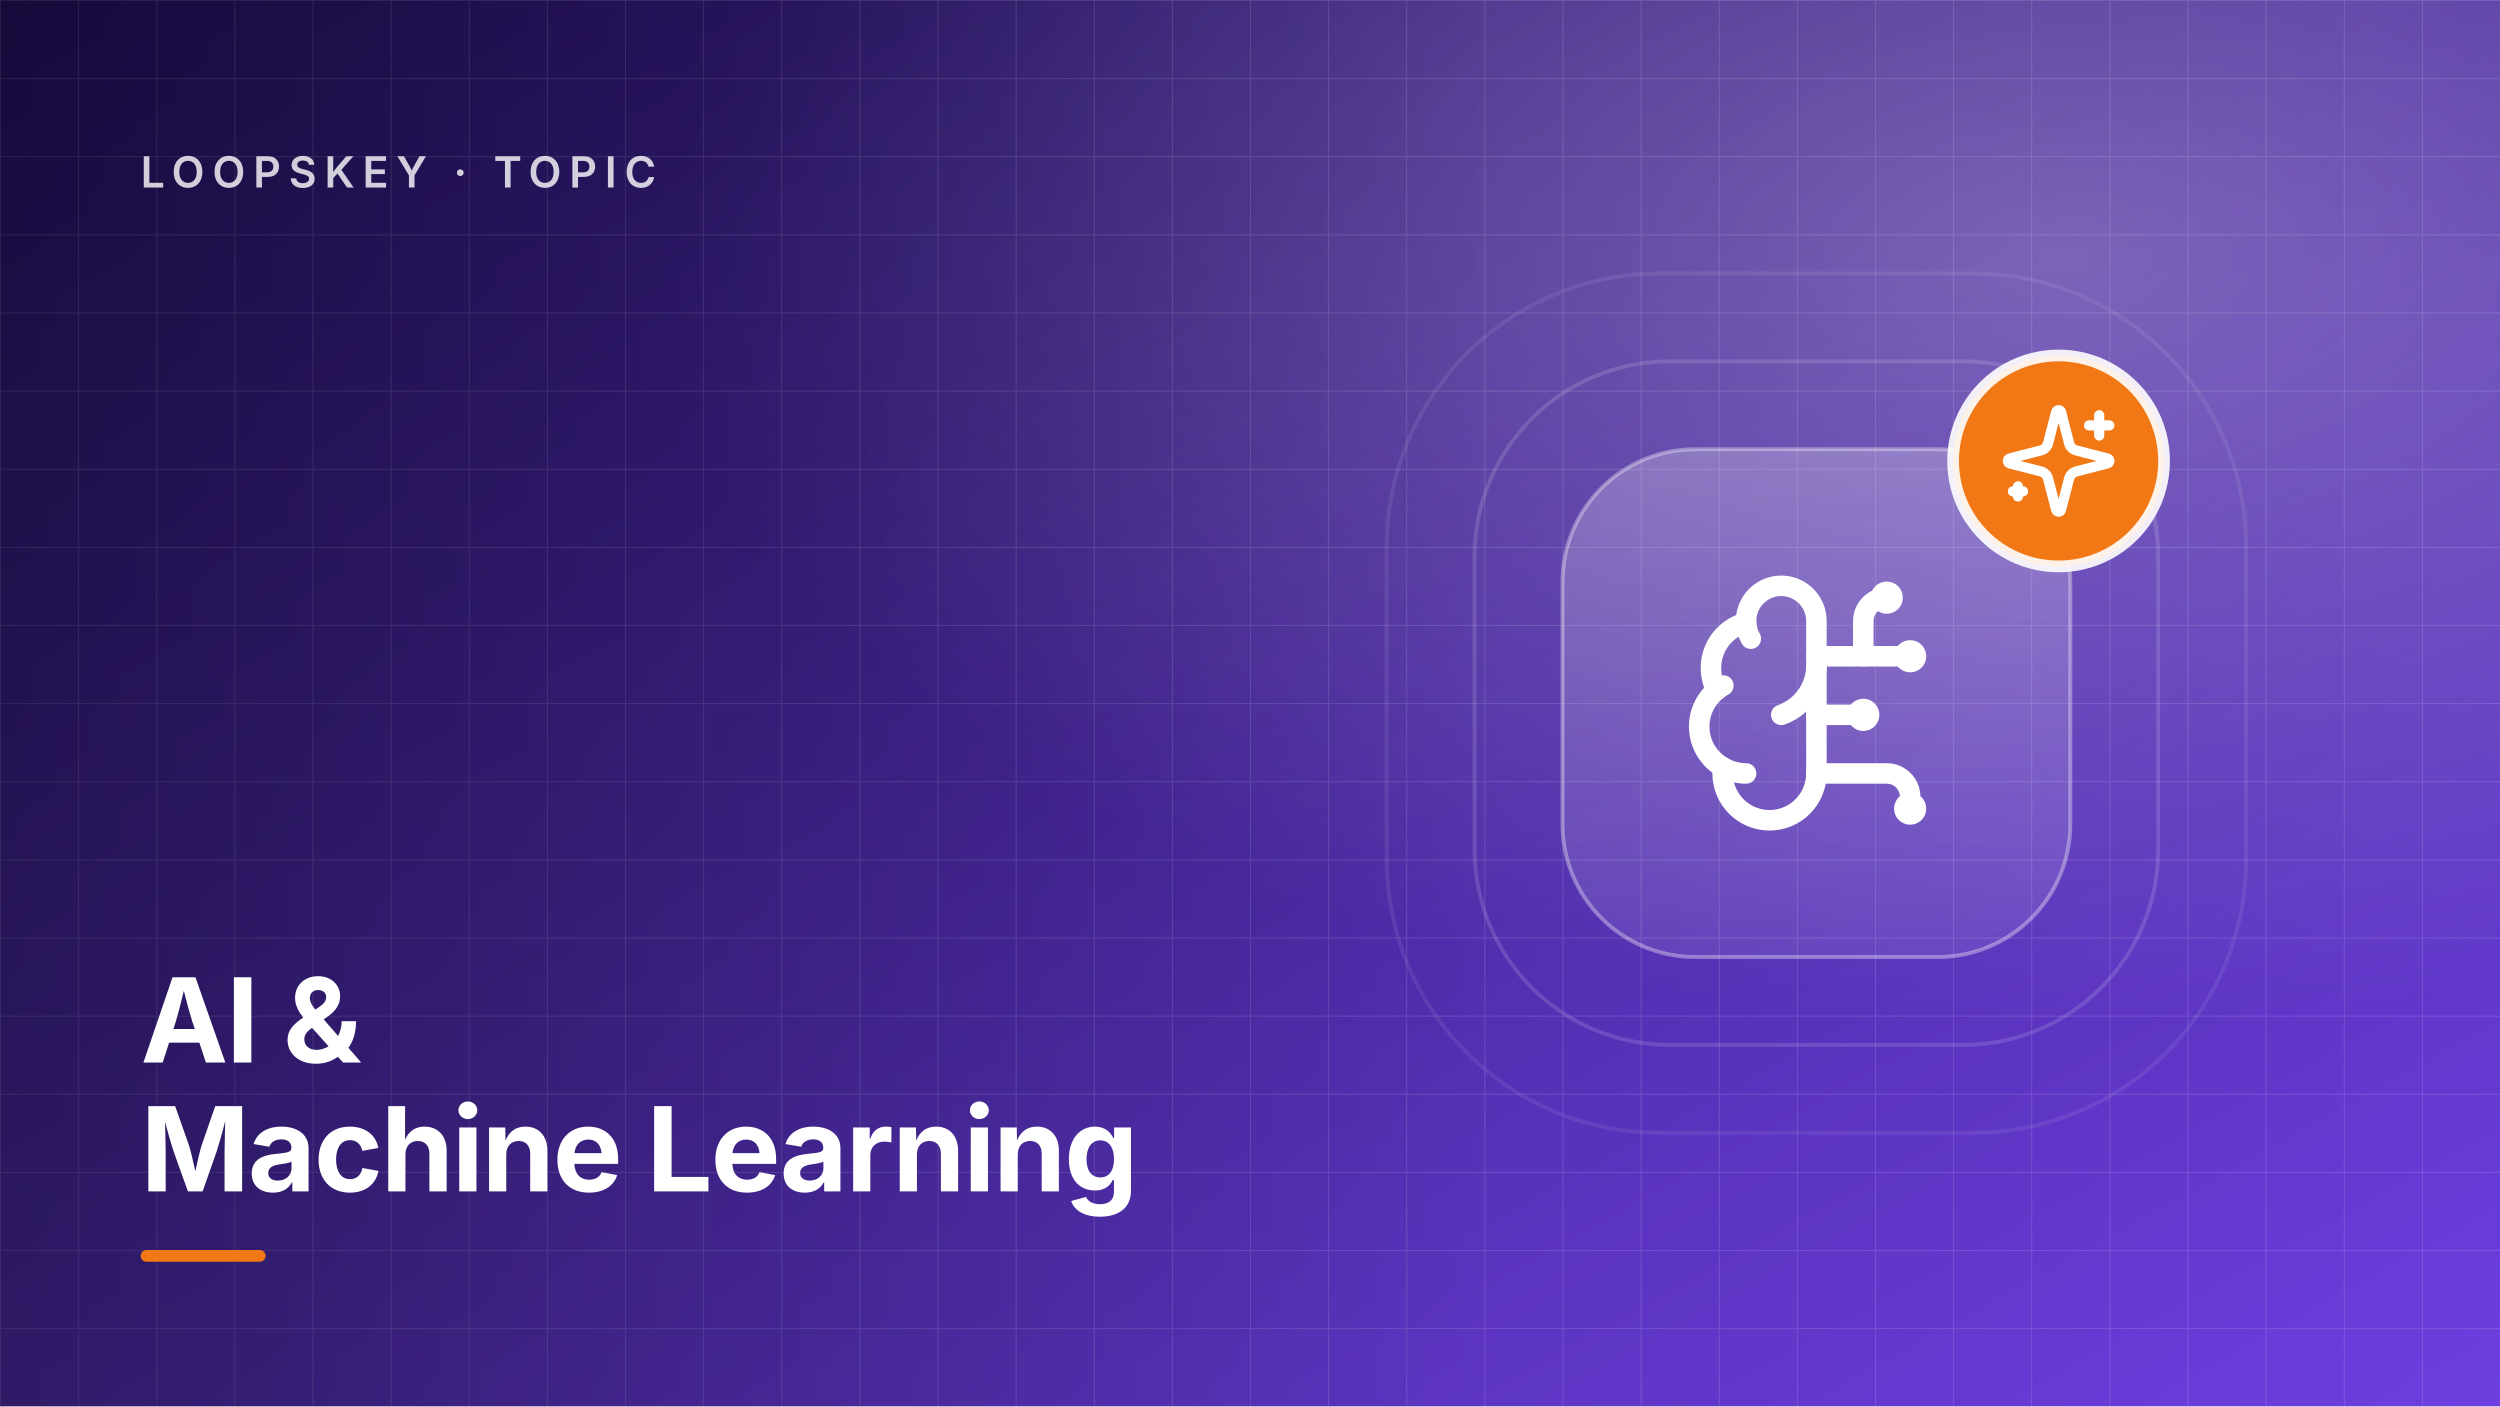
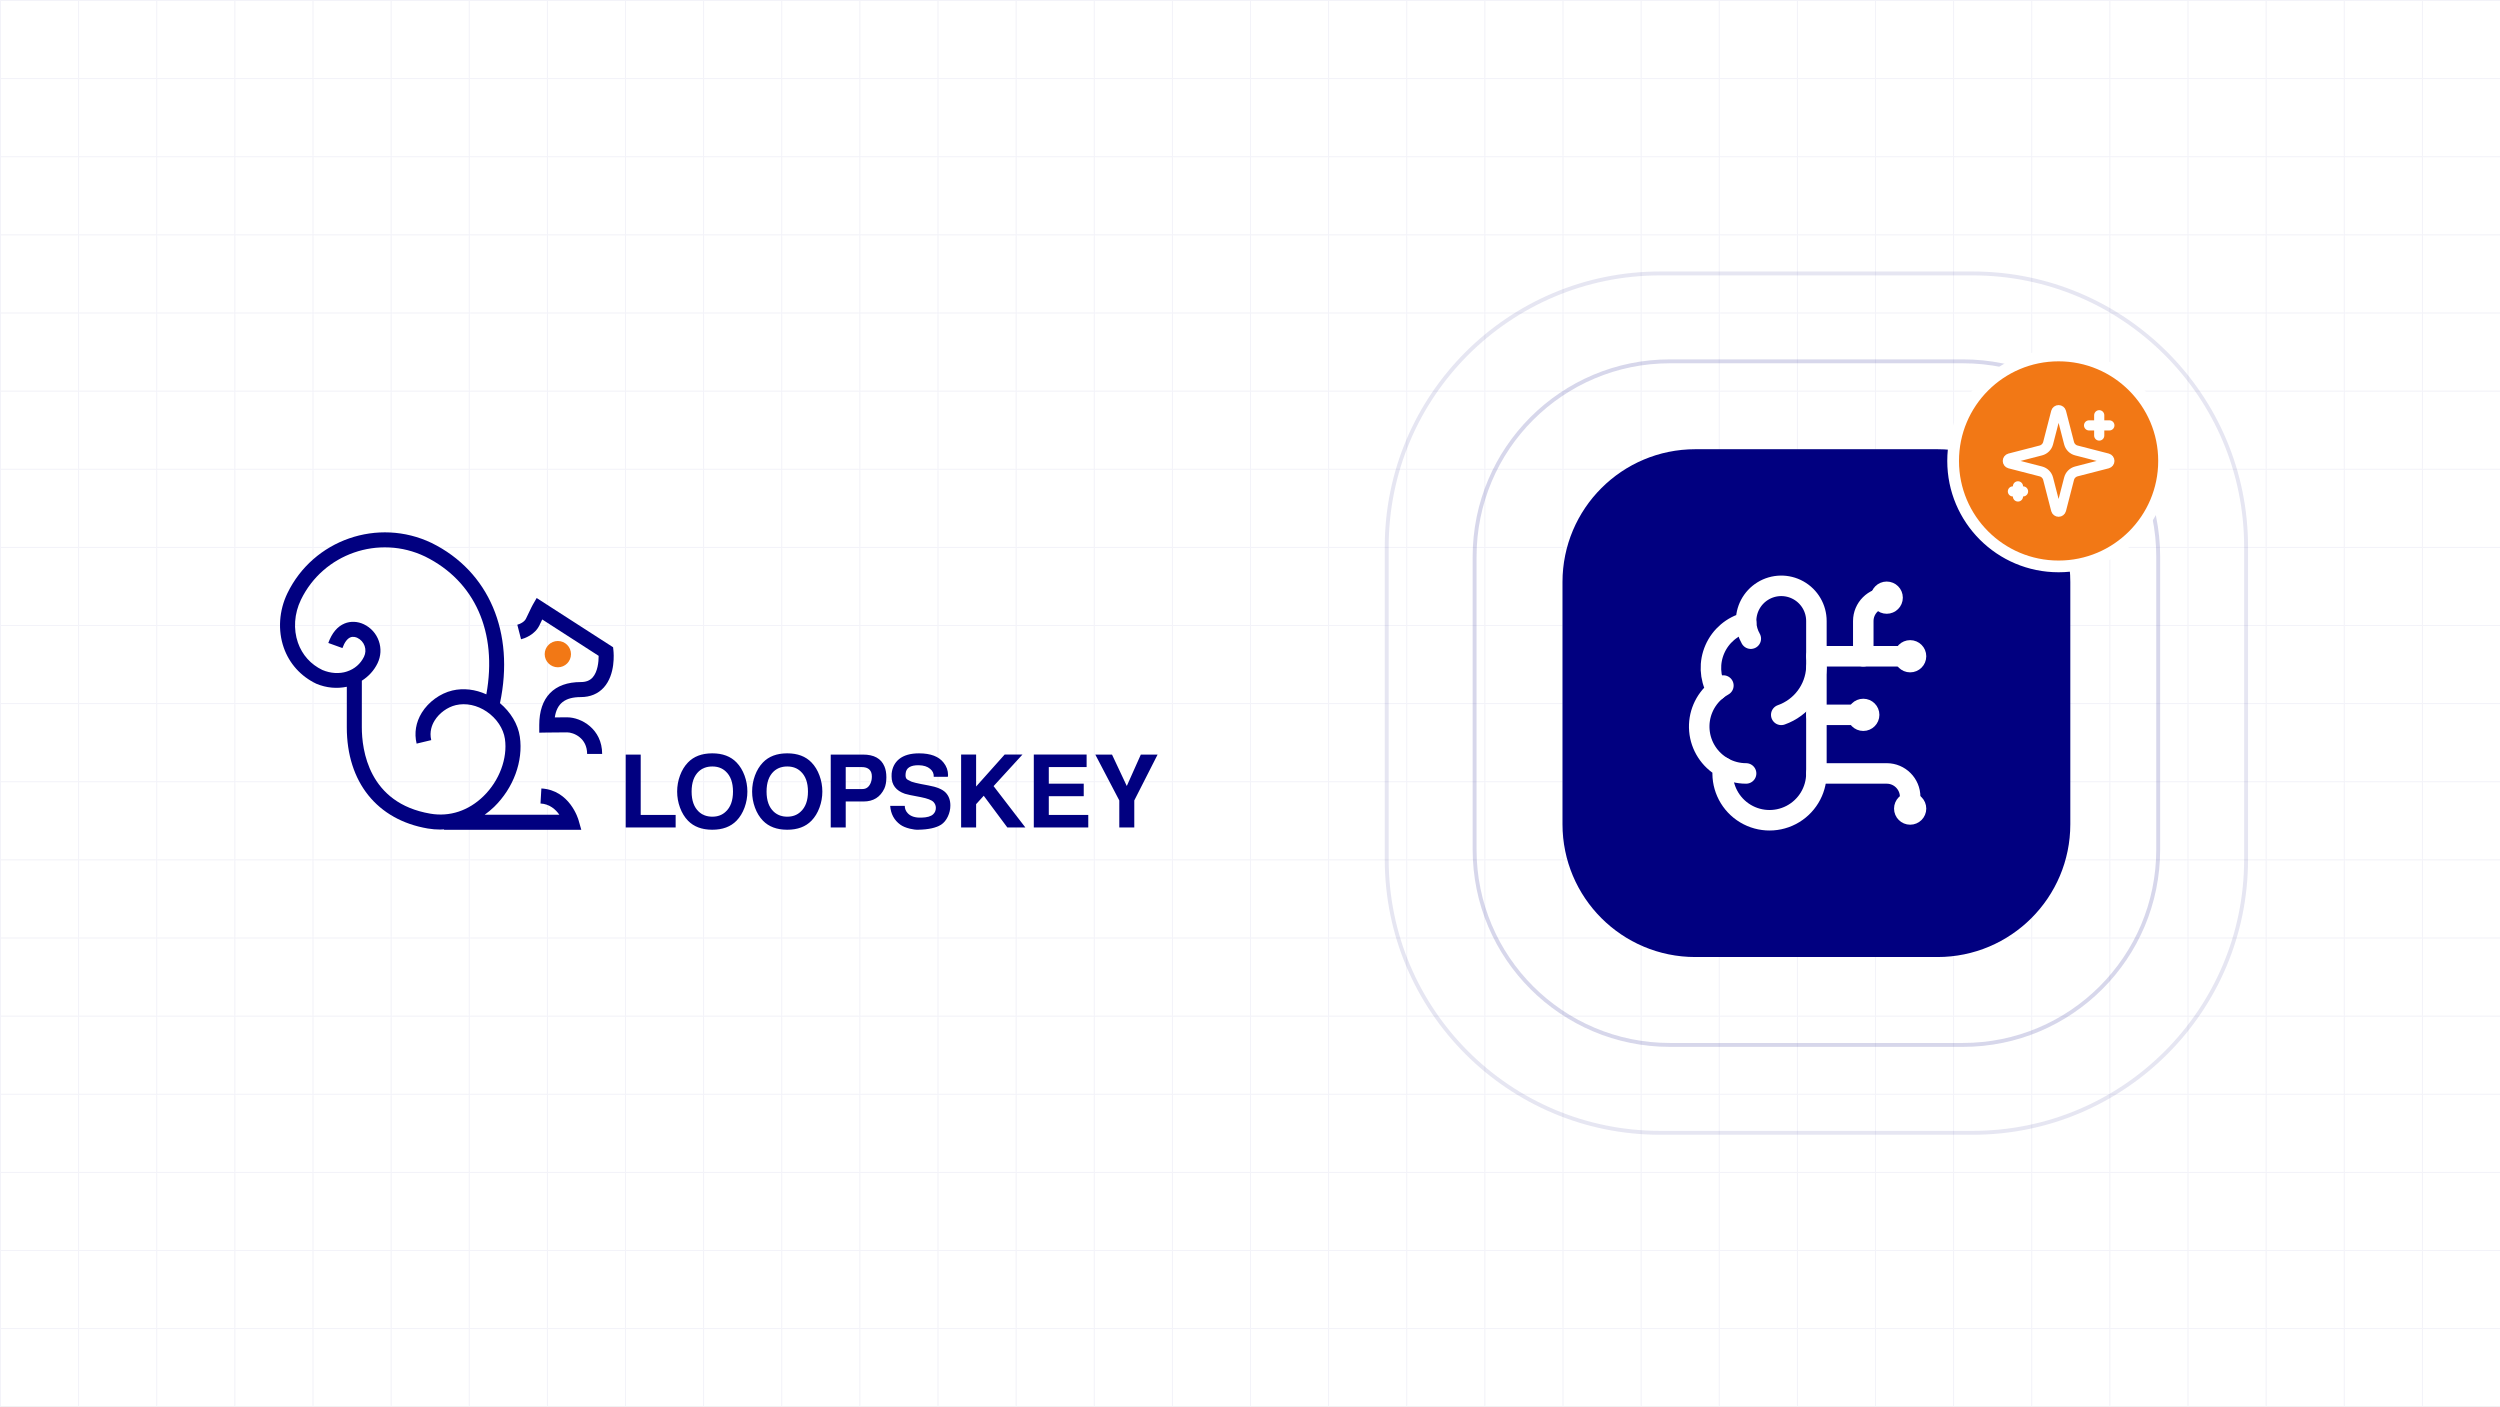
<svg xmlns="http://www.w3.org/2000/svg" width="1280" height="720" viewBox="0 0 1280 720">
  <defs>
-     <linearGradient id="bg" x1="0" y1="0" x2="1" y2="1">
-       <stop offset="0" stop-color="#22105a" />
-       <stop offset="1" stop-color="#6d3fe0" />
-     </linearGradient>
-     <radialGradient id="glow" cx="0.82" cy="0.18" r="0.55">
-       <stop offset="0" stop-color="#ffffff" stop-opacity="0.28" />
-       <stop offset="1" stop-color="#ffffff" stop-opacity="0" />
-     </radialGradient>
-     <linearGradient id="fade" x1="0" y1="0" x2="1" y2="0">
-       <stop offset="0" stop-color="#000" stop-opacity="0.35" />
-       <stop offset="0.6" stop-color="#000" stop-opacity="0" />
-     </linearGradient>
-     <pattern id="p" width="40" height="40" patternUnits="userSpaceOnUse">
-       <path d="M40 0H0V40" fill="none" stroke="#fff" stroke-width="1" />
+     <pattern id="grid" width="40" height="40" patternUnits="userSpaceOnUse">
+       <path d="M40 0H0V40" fill="none" stroke="#010080" stroke-opacity="0.05" stroke-width="1" />
    </pattern>
-     <linearGradient id="tile" x1="0" y1="0" x2="0" y2="1">
-       <stop offset="0" stop-color="#ffffff" stop-opacity="0.24" />
-       <stop offset="1" stop-color="#ffffff" stop-opacity="0.08" />
-     </linearGradient>
  </defs>
-   <rect width="1280" height="720" fill="url(#bg)" />
-   <rect width="1280" height="720" fill="url(#p)" opacity="0.13" />
-   <rect width="1280" height="720" fill="url(#glow)" />
-   <rect width="1280" height="720" fill="url(#fade)" />
-   <rect x="710" y="140" width="440" height="440" rx="140" fill="none" stroke="#fff" stroke-opacity="0.08" stroke-width="2" />
-   <rect x="755" y="185" width="350" height="350" rx="100" fill="none" stroke="#fff" stroke-opacity="0.14" stroke-width="2" />
-   <rect x="800" y="230" width="260" height="260" rx="68" fill="url(#tile)" stroke="#fff" stroke-opacity="0.35" stroke-width="2" />
+   <rect width="1280" height="720" fill="#fff" />
+   <rect width="1280" height="720" fill="url(#grid)" />
+   <rect x="710" y="140" width="440" height="440" rx="140" fill="none" stroke="#010080" stroke-opacity="0.1" stroke-width="2" />
+   <rect x="755" y="185" width="350" height="350" rx="100" fill="none" stroke="#010080" stroke-opacity="0.16" stroke-width="2" />
+   <rect x="800" y="230" width="260" height="260" rx="68" fill="#010080" />
  <g transform="translate(858 288) scale(6)" fill="none" stroke="#fff" stroke-width="1.75" stroke-linecap="round" stroke-linejoin="round">
    <path d="M12 5a3 3 0 1 0-5.997.125 4 4 0 0 0-2.526 5.77 4 4 0 0 0 .556 6.588A4 4 0 1 0 12 18Z" />
    <path d="M9 13a4.5 4.5 0 0 0 3-4" />
    <path d="M6.003 5.125A3 3 0 0 0 6.401 6.5" />
    <path d="M3.477 10.896a4 4 0 0 1 .585-.396" />
    <path d="M6 18a4 4 0 0 1-1.967-.516" />
    <path d="M12 13h4" />
    <path d="M12 18h6a2 2 0 0 1 2 2v1" />
    <path d="M12 8h8" />
    <path d="M16 8V5a2 2 0 0 1 2-2" />
    <circle cx="16" cy="13" r=".5" />
    <circle cx="18" cy="3" r=".5" />
    <circle cx="20" cy="21" r=".5" />
    <circle cx="20" cy="8" r=".5" />
  </g>
-   <circle cx="1054" cy="236" r="54" fill="#F17815" stroke="#fff" stroke-opacity="0.9" stroke-width="6" />
+   <circle cx="1054" cy="236" r="54" fill="#F27815" stroke="#fff" stroke-width="6" />
  <g transform="translate(1022.8 204.8) scale(2.6)" fill="none" stroke="#ffffff" stroke-width="2" stroke-linecap="round" stroke-linejoin="round">
    <path d="M9.937 15.5A2 2 0 0 0 8.5 14.063l-6.135-1.582a.5.5 0 0 1 0-.962L8.5 9.936A2 2 0 0 0 9.937 8.5l1.582-6.135a.5.5 0 0 1 .963 0L14.063 8.5A2 2 0 0 0 15.5 9.937l6.135 1.581a.5.5 0 0 1 0 .964L15.5 14.063a2 2 0 0 0-1.437 1.437l-1.582 6.135a.5.5 0 0 1-.963 0z" />
    <path d="M20 3v4" />
    <path d="M22 5h-4" />
    <path d="M4 17v2" />
    <path d="M5 18H3" />
  </g>
-   <text x="72" y="96" font-family="Inter, Arial, sans-serif" font-size="22" font-weight="600" letter-spacing="4" fill="#fff" fill-opacity="0.8">LOOPSKEY · TOPIC</text>
-   <text x="72" y="544" font-family="Inter, Arial, sans-serif" font-size="60" font-weight="700" letter-spacing="-1" fill="#fff">AI &amp;</text>
-   <text x="72" y="610" font-family="Inter, Arial, sans-serif" font-size="60" font-weight="700" letter-spacing="-1" fill="#fff">Machine Learning</text>
-   <rect x="72" y="640" width="64" height="6" rx="3" fill="#F17815" />
+   <g transform="translate(130.4 268.8) scale(0.829)">
+     <path fill="#010080" d="M108.47,178.28c-38.19-6.5-42.3-39.45-42.3-53.32l0.01-28.8c4.06-2.59,7.48-6.17,9.71-10.79c2.09-4.32,2.36-9.21,0.77-13.74c-1.59-4.55-4.87-8.22-9.23-10.31c-3.85-1.83-8.16-2.02-11.87-0.51c-4.48,1.84-7.88,5.89-10.09,12.05l8.73,3.15c1.28-3.53,2.96-5.81,4.88-6.6c1.78-0.74,3.62-0.05,4.33,0.29c2.12,1.02,3.71,2.8,4.49,5.01c0.76,2.19,0.63,4.55-0.38,6.63c-2.17,4.49-5.9,7.58-10.35,9.07h-0.27v0.11c-4.57,1.45-9.88,1.21-15.08-0.97c-7.23-3.47-12.46-9.31-15.11-16.86c-2.92-8.35-2.26-18.01,1.84-26.49c13.74-28.45,48.15-40.43,76.7-26.73c30.89,15.27,44.77,46.86,37.82,85.12c-6.75-3.07-14.12-3.99-20.97-2.38c-7.54,1.78-14.77,7.04-18.9,13.72c-3.65,5.93-4.76,12.53-3.19,19.09l9.03-2.16c-1.24-5.18,0.44-9.42,2.07-12.06c2.87-4.66,7.9-8.31,13.11-9.55c6.22-1.48,13.21,0,19.12,4.03c6.08,4.14,10.27,10.43,11.21,16.83c1.73,11.96-3.44,25.82-13.19,35.33C132.13,176.48,120.45,180.35,108.47,178.28 M177.06,162.72l-0.54,9.28c5.7,0.32,9.39,3.71,11.63,6.93h-46.09c2.01-1.46,3.97-3.04,5.81-4.83c11.99-11.69,18.08-28.29,15.89-43.32c-1.13-7.78-5.71-15.24-12.27-20.75c9.24-43.62-6.76-81.4-42.16-98.91c-33.17-15.9-73.16-2-89.13,31.04c-5.16,10.69-5.98,22.94-2.24,33.6c3.42,9.79,10.48,17.67,20.05,22.26c6.36,2.68,12.91,3.14,18.89,1.89l-0.01,25.06c-0.01,33.78,18.69,57.14,50.03,62.48c2.55,0.43,5.11,0.65,7.65,0.65c0.8,0,1.59-0.08,2.38-0.12v0.25h84.76l-1.68-5.91C199.82,181.54,194.55,163.72,177.06,162.72" />
+     <path fill="#010080" d="M201.45,106.28c5.79,0,10.69-2.05,14.17-5.92c7.28-8.09,6.11-21.19,5.96-22.66l-0.23-2.2l-47.2-30.4l-2.43,4.22c0,0-0.89,1.56-4.16,8.5c-1.01,2.14-3.85,3.38-5.36,3.77l2.31,8.99c1.95-0.5,8.53-2.62,11.44-8.8c0.64-1.36,1.18-2.5,1.64-3.44l34.85,22.47c0.02,3.74-0.62,9.91-3.74,13.37c-1.71,1.9-4.09,2.82-7.25,2.82c-16.57,0-25.7,9.42-25.7,26.54v4.72l4.72-0.08c0.01,0,6.15-0.1,12.5-0.11c3.87,0,12.35,3.36,12.35,13.34h9.28c0-15.43-12.91-22.63-21.64-22.63c-2.73,0-5.41,0.03-7.61,0.05C186.61,110.19,191.71,106.28,201.45,106.28" />
+     <path fill="#F27815" d="M195.36,79.76c0-4.49-3.64-8.12-8.12-8.12c-4.49,0-8.13,3.63-8.13,8.12c0,4.49,3.64,8.12,8.13,8.12C191.72,87.89,195.36,84.25,195.36,79.76" />
+     <path fill="#010080" d="M538.62,161.2l-9.13-19.41h-10.32l14.82,28.33v16.69h9.26v-16.69l14.4-28.33h-10.36L538.62,161.2z M481.19,186.81h33.64v-7.73h-24.38v-11.6h21.58v-7.73h-21.58v-10.24h23.36v-7.73h-32.62V186.81z M445.56,186.81v-14.4l4.71-5.19l14.57,19.58h11.13l-19.62-25.53l17.84-19.5h-11l-17.63,19.75v-19.75h-9.26v45.02H445.56z M428.23,154.45c0-2.8-0.91-5.35-2.72-7.64c-2.98-3.85-8.04-5.78-15.21-5.78c-5.27,0-9.36,1.17-12.28,3.52c-2.69,2.21-4.23,5.2-4.63,8.96c-0.03,0.6-0.04,1.18-0.04,1.74c0,5.27,2.75,8.85,8.24,10.75c1.02,0.37,4.3,1.06,9.85,2.08c4.02,0.79,6.61,1.78,7.77,2.97c0.99,1.05,1.49,2.27,1.49,3.65c0,1.59-0.55,2.9-1.66,3.95c-1.36,1.3-3.75,2-7.18,2.08c-3.82,0.14-6.64-0.74-8.45-2.63c-1.27-1.3-1.91-2.85-1.91-4.63h-9.01c0.37,4.98,2.46,8.86,6.29,11.63c1.47,1.05,3.44,1.87,5.91,2.47c1.95,0.48,3.67,0.69,5.14,0.63c6.29-0.11,10.99-1.14,14.1-3.1c1.72-1.13,3.11-2.8,4.16-5.01s1.57-4.51,1.57-6.88c0-3.29-0.98-5.94-2.93-7.96c-1.95-2.02-5.49-3.49-10.61-4.4c-6.94-1.25-10.71-2.17-11.3-2.76c-1.13-0.45-1.9-0.92-2.29-1.4c-0.48-0.62-0.65-1.66-0.51-3.1c0.25-3.54,2.96-5.28,8.11-5.22c3.03,0.06,5.38,0.8,7.05,2.25c1.59,1.3,2.32,2.93,2.21,4.89h8.71C428.19,155.2,428.23,154.84,428.23,154.45 M374.97,149.52c3.09,0,5.04,1.15,5.86,3.44c0.23,0.65,0.34,1.44,0.34,2.38c0,1.48-0.24,2.79-0.72,3.95c-1.05,2.52-2.73,3.78-5.06,3.78h-10.36v-13.55H374.97z M365.03,186.81v-16.05h11.04c6.03,0,10.31-2.68,12.83-8.03c0.82-1.81,1.23-4.12,1.23-6.92c0-2.63-0.4-4.87-1.19-6.71c-2.04-4.87-6.44-7.31-13.21-7.31h-19.96v45.02H365.03z M320.6,177.09c-2.97-2.75-4.46-6.9-4.46-12.45c0-5.58,1.49-9.74,4.46-12.49c2.21-2.01,4.98-3.01,8.32-3.01s6.09,1,8.24,3.01c3.03,2.75,4.55,6.91,4.55,12.49c0,5.55-1.52,9.7-4.55,12.45c-2.15,2.04-4.9,3.06-8.24,3.06S322.81,179.12,320.6,177.09 M348.82,154.72c-1.17-3.19-2.81-5.87-4.91-8.05c-3.62-3.77-8.62-5.65-14.99-5.65c-6.4,0-11.41,1.88-15.03,5.65c-2.1,2.18-3.73,4.86-4.91,8.05c-1.18,3.19-1.76,6.49-1.76,9.91c0,3.43,0.59,6.73,1.76,9.92c1.17,3.19,2.81,5.87,4.91,8.05c3.62,3.74,8.63,5.61,15.03,5.61c6.37,0,11.37-1.87,14.99-5.61c2.1-2.18,3.73-4.86,4.91-8.05c1.18-3.19,1.77-6.49,1.77-9.92C350.59,161.21,350,157.91,348.82,154.72 M274.31,177.09c-2.97-2.75-4.46-6.9-4.46-12.45c0-5.58,1.49-9.74,4.46-12.49c2.21-2.01,4.99-3.01,8.32-3.01c3.34,0,6.09,1,8.24,3.01c3.03,2.75,4.54,6.91,4.54,12.49c0,5.55-1.51,9.7-4.54,12.45c-2.15,2.04-4.9,3.06-8.24,3.06C279.29,180.14,276.51,179.12,274.31,177.09 M302.53,154.72c-1.18-3.19-2.81-5.87-4.91-8.05c-3.63-3.77-8.62-5.65-15-5.65c-6.4,0-11.41,1.88-15.03,5.65c-2.1,2.18-3.73,4.86-4.91,8.05c-1.18,3.19-1.76,6.49-1.76,9.91c0,3.43,0.59,6.73,1.76,9.92c1.18,3.19,2.81,5.87,4.91,8.05c3.62,3.74,8.64,5.61,15.03,5.61c6.37,0,11.37-1.87,15-5.61c2.1-2.18,3.73-4.86,4.91-8.05c1.17-3.19,1.76-6.49,1.76-9.92C304.29,161.21,303.7,157.91,302.53,154.72 M229.15,186.81h30.84v-7.73h-21.58v-37.29h-9.26V186.81z" />
+   </g>
</svg>
